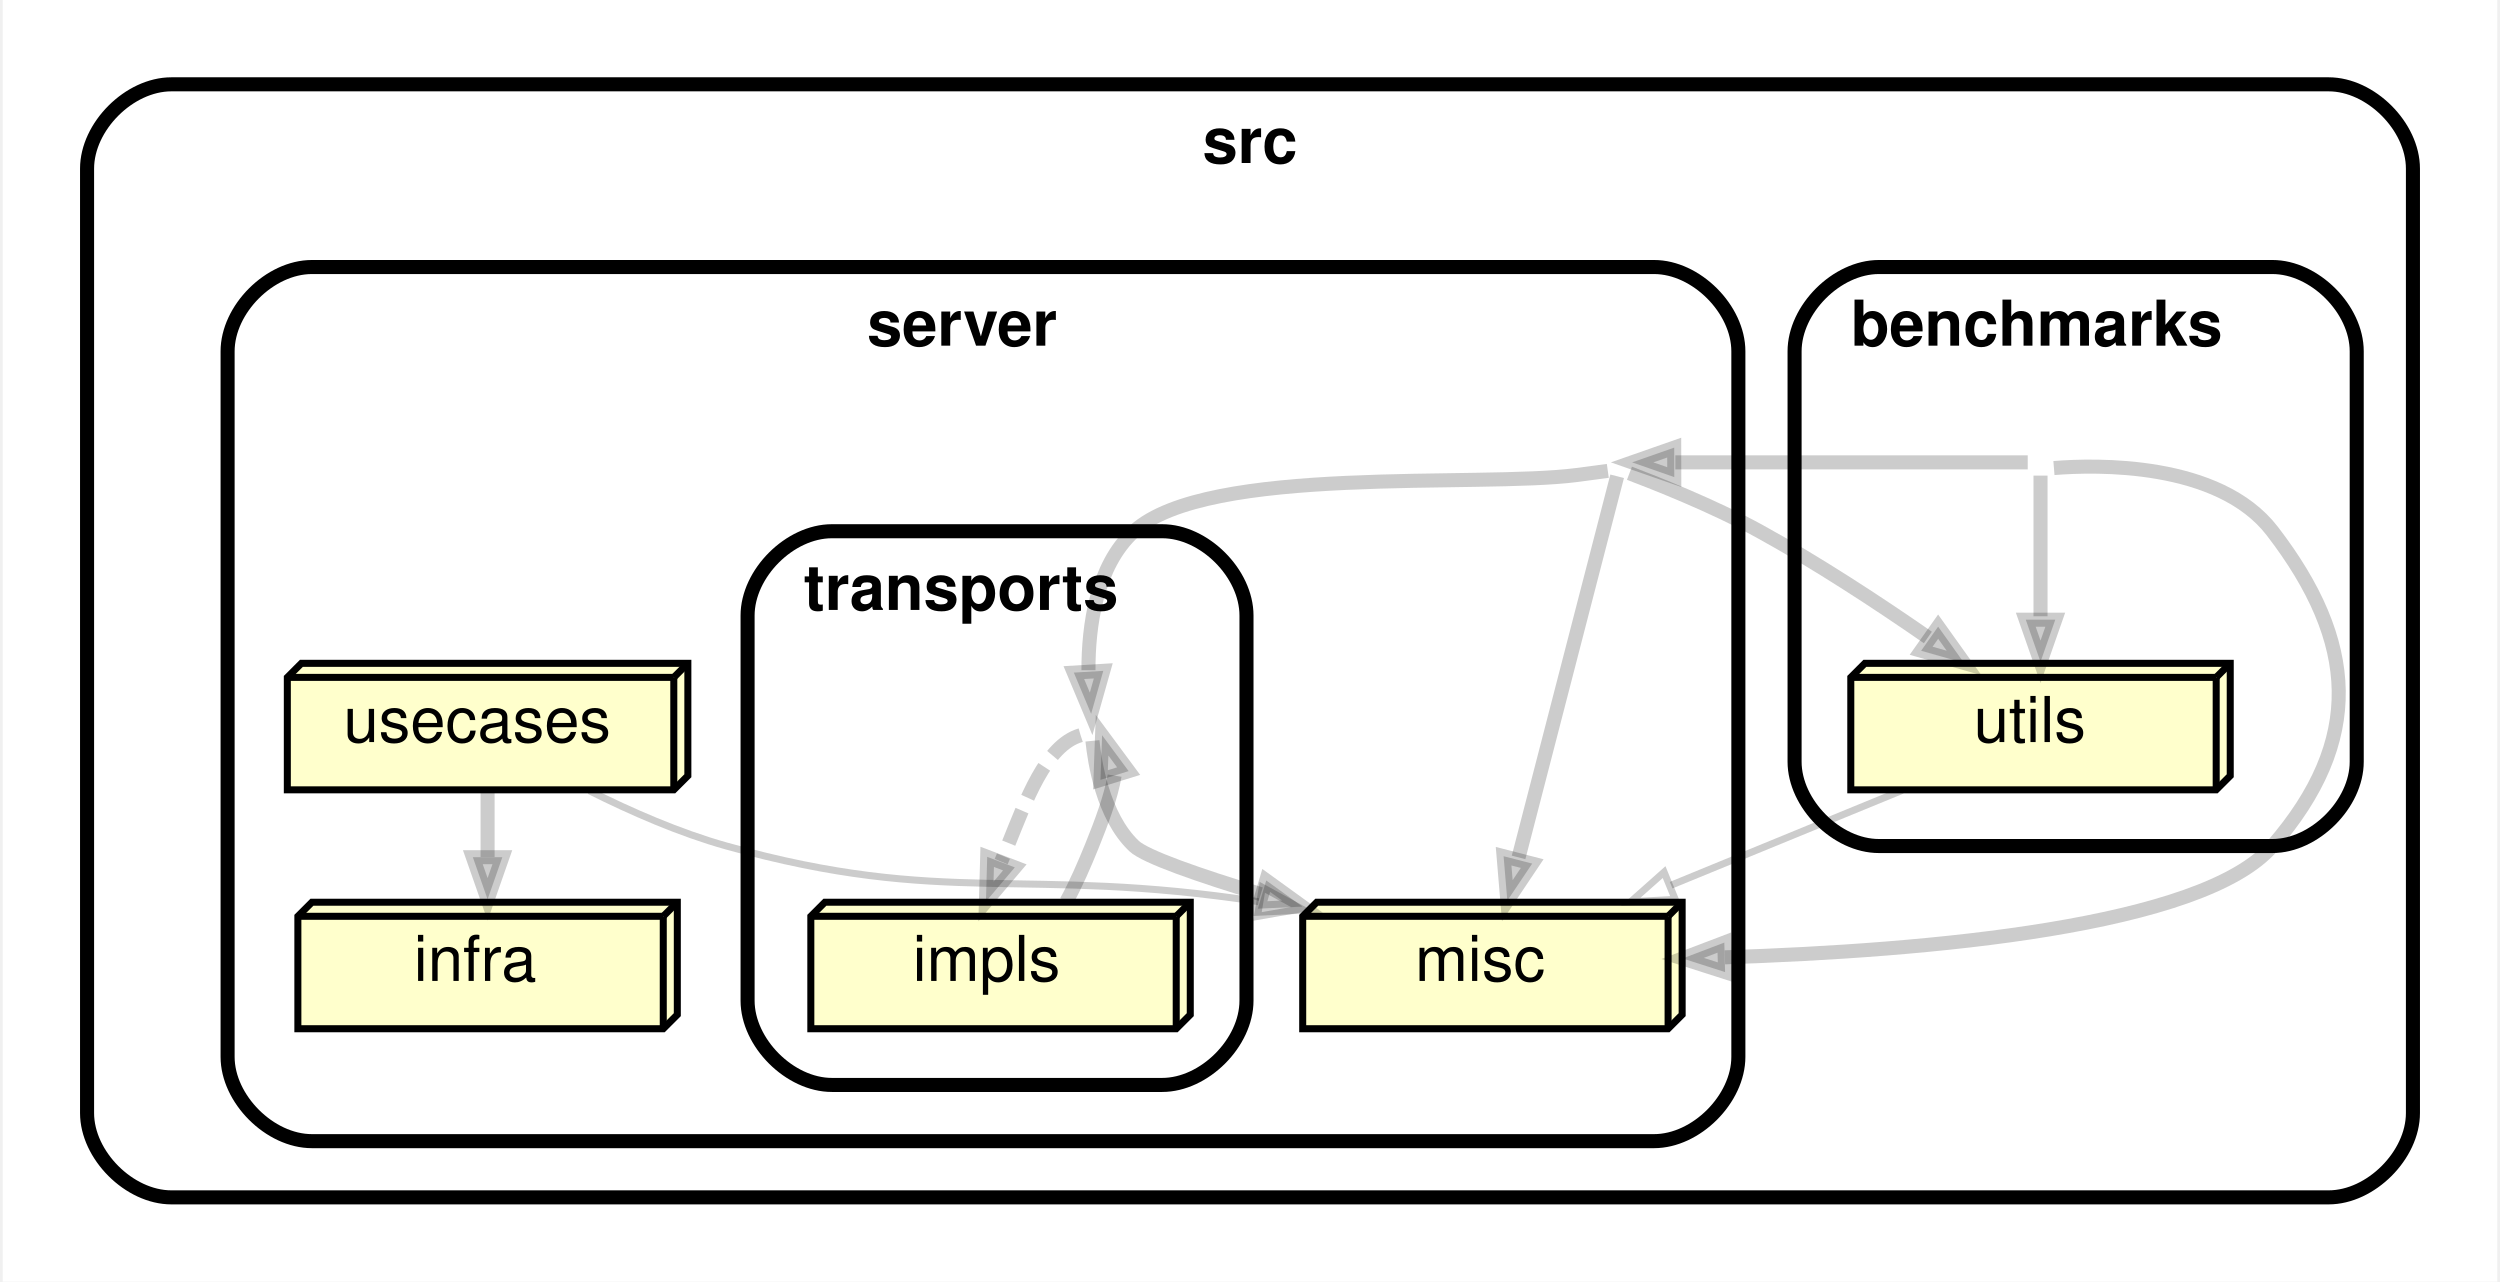
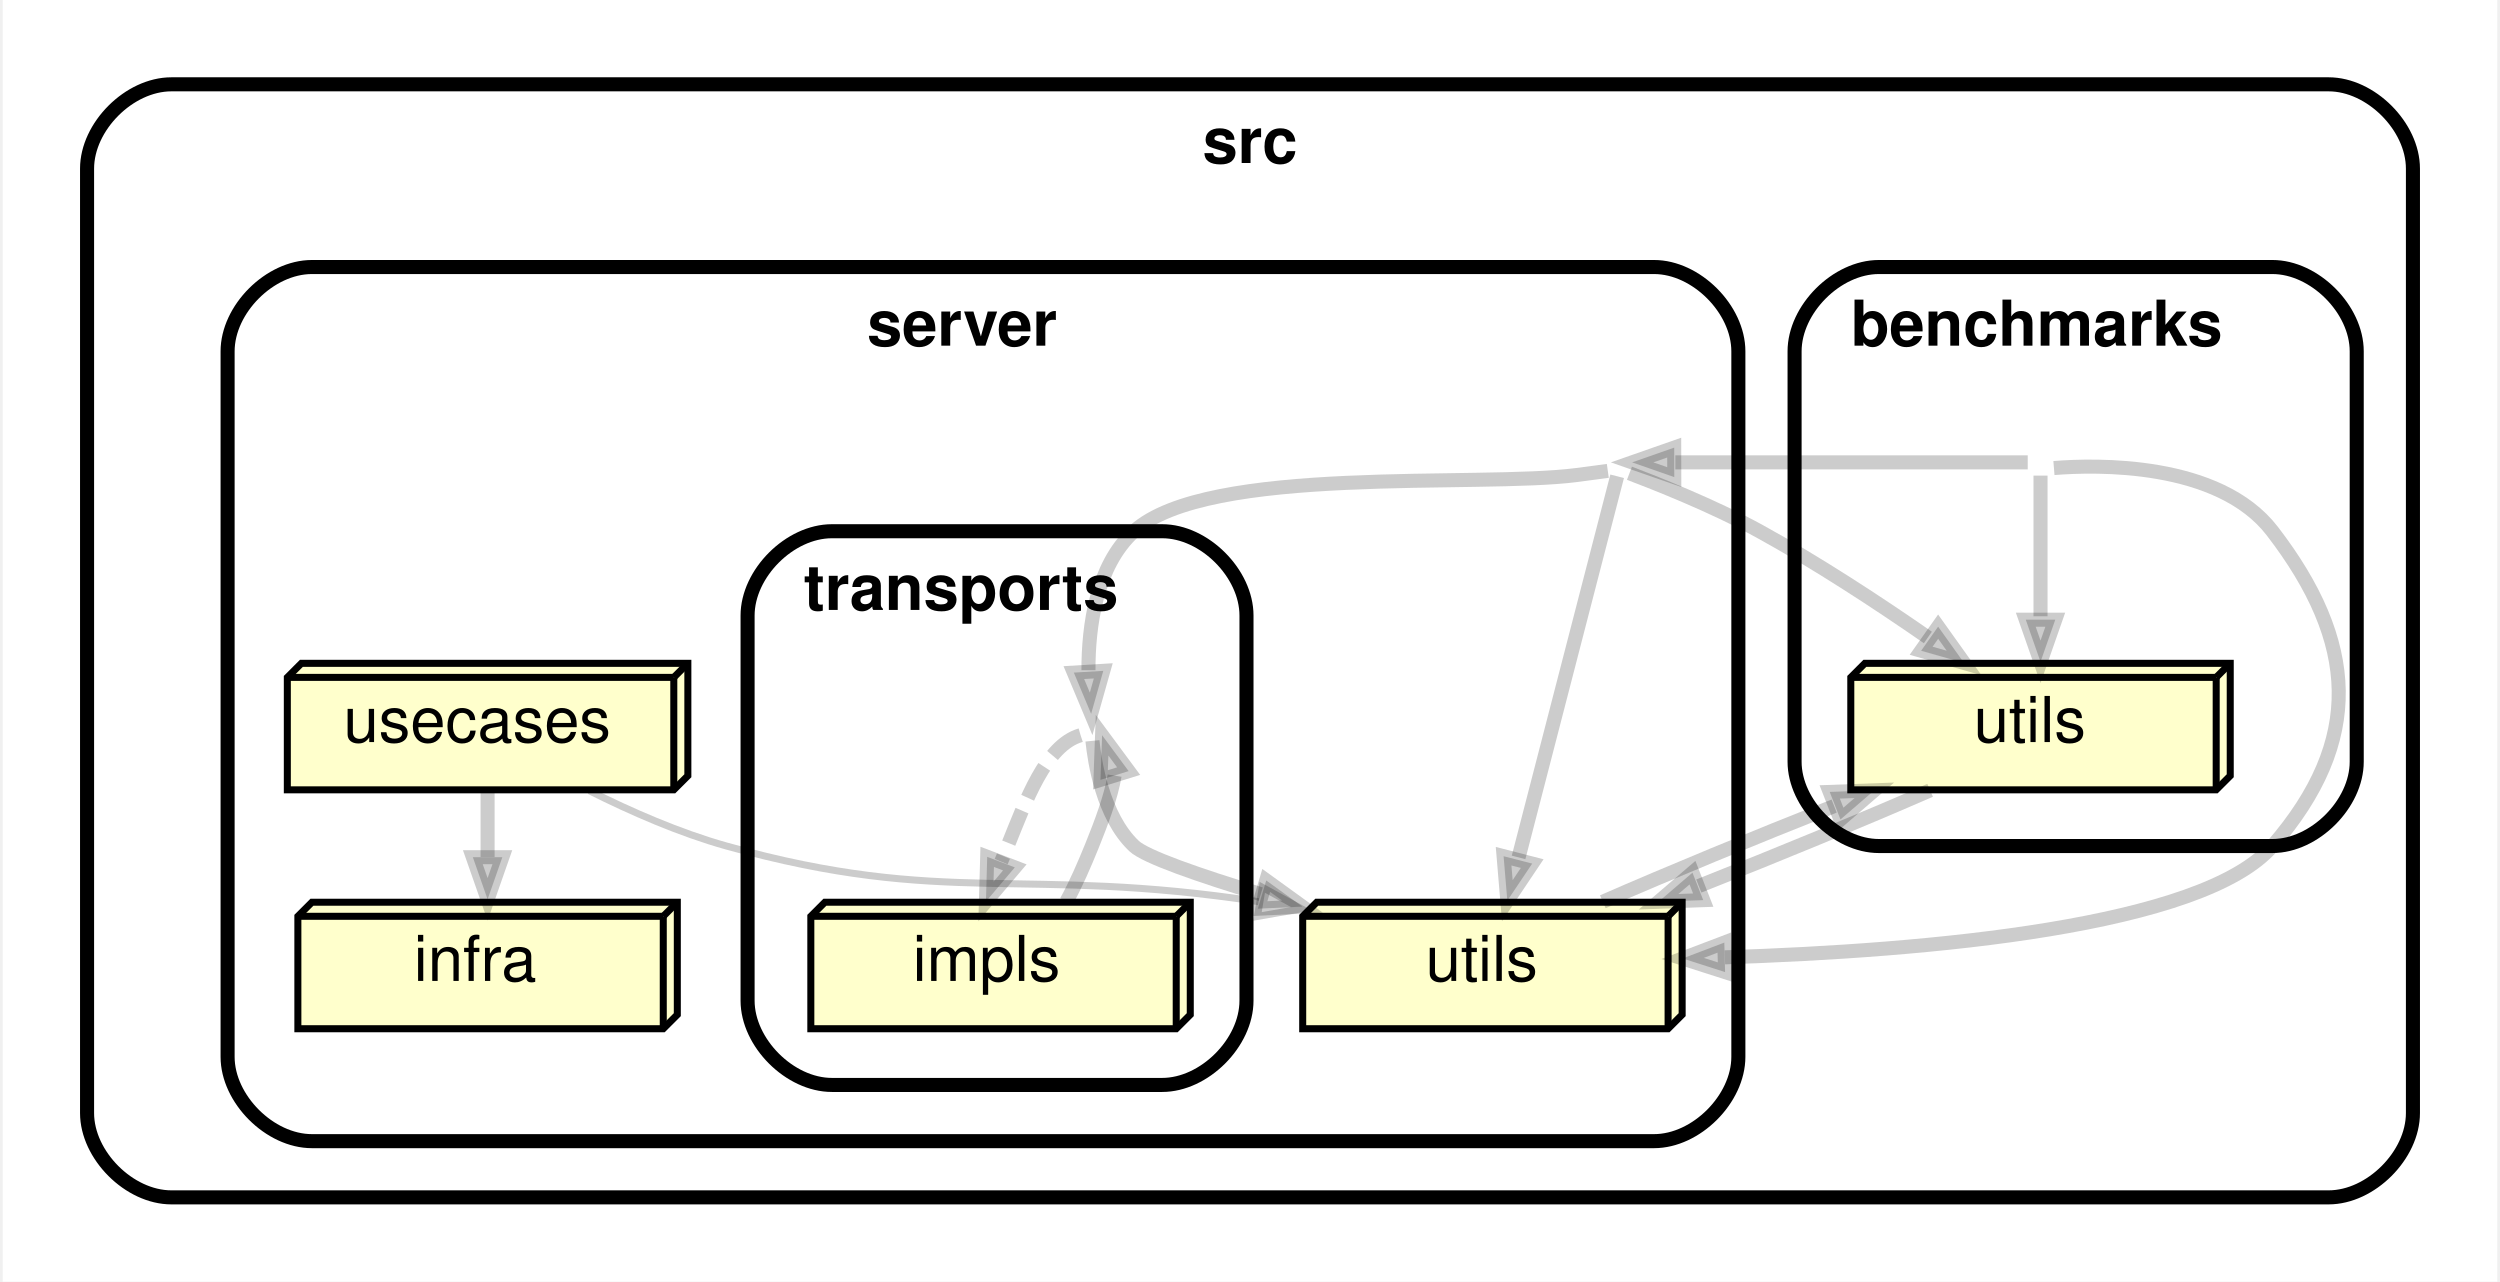
<svg xmlns="http://www.w3.org/2000/svg" xmlns:xlink="http://www.w3.org/1999/xlink" width="355pt" height="182pt" viewBox="0.00 0.00 355.00 182.40">
  <g id="graph0" class="graph" transform="scale(1 1) rotate(0) translate(4 178.4)">
    <polygon fill="white" stroke="transparent" points="-4,4 -4,-178.4 351,-178.4 351,4 -4,4" />
    <g id="clust1" class="cluster">
      <path fill="#ffffff" stroke="black" stroke-width="2" d="M20,-8C20,-8 327,-8 327,-8 333,-8 339,-14 339,-20 339,-20 339,-154.4 339,-154.4 339,-160.4 333,-166.4 327,-166.4 327,-166.4 20,-166.4 20,-166.4 14,-166.4 8,-160.4 8,-154.4 8,-154.4 8,-20 8,-20 8,-14 14,-8 20,-8" />
      <text text-anchor="middle" x="173.5" y="-155.2" font-family="Helvetica,sans-Serif" font-weight="bold" font-size="9.00">src</text>
    </g>
    <g id="clust2" class="cluster">
      <path fill="#ffffff" stroke="black" stroke-width="2" d="M263,-58C263,-58 319,-58 319,-58 325,-58 331,-64 331,-70 331,-70 331,-128.4 331,-128.4 331,-134.4 325,-140.4 319,-140.4 319,-140.4 263,-140.4 263,-140.4 257,-140.4 251,-134.4 251,-128.4 251,-128.4 251,-70 251,-70 251,-64 257,-58 263,-58" />
      <text text-anchor="start" x="259" y="-129.2" font-family="Helvetica,sans-Serif" font-weight="bold" font-size="9.00">benchmarks</text>
    </g>
    <g id="clust3" class="cluster">
      <path fill="#ffffff" stroke="black" stroke-width="2" d="M40,-16C40,-16 231,-16 231,-16 237,-16 243,-22 243,-28 243,-28 243,-128.4 243,-128.4 243,-134.4 237,-140.4 231,-140.4 231,-140.4 40,-140.4 40,-140.4 34,-140.4 28,-134.4 28,-128.4 28,-128.4 28,-28 28,-28 28,-22 34,-16 40,-16" />
      <text text-anchor="start" x="119" y="-129.2" font-family="Helvetica,sans-Serif" font-weight="bold" font-size="9.00">server</text>
    </g>
    <g id="clust4" class="cluster">
      <path fill="#ffffff" stroke="black" stroke-width="2" d="M114,-24C114,-24 161,-24 161,-24 167,-24 173,-30 173,-36 173,-36 173,-90.8 173,-90.8 173,-96.8 167,-102.8 161,-102.8 161,-102.8 114,-102.8 114,-102.8 108,-102.8 102,-96.8 102,-90.8 102,-90.8 102,-36 102,-36 102,-30 108,-24 114,-24" />
      <text text-anchor="start" x="110" y="-91.6" font-family="Helvetica,sans-Serif" font-weight="bold" font-size="9.00">transports</text>
    </g>
-     <g id="edge1" class="edge">
-       <path fill="none" stroke="#000000" stroke-width="2" stroke-opacity="0.2" d="M284.18,-112.6C267.47,-112.6 250.75,-112.6 234.03,-112.6" />
-       <polygon fill="#000000" fill-opacity="0.2" stroke="#000000" stroke-width="2" stroke-opacity="0.2" points="233.88,-110.5 227.88,-112.6 233.87,-114.7 233.88,-110.5" />
-     </g>
-     <g id="node4" class="node">
-       <g id="a_node4">
-         <a xlink:href="src/server/misc" xlink:title="misc">
+     <g id="node3" class="node">
+       <g id="a_node3">
+         <a xlink:href="src/server/utils" xlink:title="utils">
          <polygon fill="#ffffcc" stroke="black" points="235,-50 183,-50 181,-48 181,-32 233,-32 235,-34 235,-50" />
          <polyline fill="none" stroke="black" points="233,-48 181,-48 " />
          <polyline fill="none" stroke="black" points="233,-48 233,-32 " />
          <polyline fill="none" stroke="black" points="233,-48 235,-50 " />
-           <text text-anchor="start" x="197" y="-38.8" font-family="Helvetica,sans-Serif" font-size="9.00">misc</text>
+           <text text-anchor="start" x="198.5" y="-38.8" font-family="Helvetica,sans-Serif" font-size="9.00">utils</text>
        </a>
      </g>
    </g>
-     <g id="edge2" class="edge">
+     <g id="edge1" class="edge">
      <path fill="none" stroke="#000000" stroke-width="2" stroke-opacity="0.2" d="M287.91,-111.79C293.74,-112.26 311.34,-112.77 319,-102.8 331.13,-87.01 332.04,-73.05 319,-58 309.06,-46.53 270.06,-43.09 241.08,-42.16" />
      <polygon fill="#000000" fill-opacity="0.2" stroke="#000000" stroke-width="2" stroke-opacity="0.2" points="241.11,-40.06 235.06,-42 241,-44.26 241.11,-40.06" />
    </g>
-     <g id="node5" class="node">
-       <g id="a_node5">
+     <g id="node4" class="node">
+       <g id="a_node4">
        <a xlink:href="src/benchmarks/utils" xlink:title="utils">
          <polygon fill="#ffffcc" stroke="black" points="313,-84 261,-84 259,-82 259,-66 311,-66 313,-68 313,-84" />
          <polyline fill="none" stroke="black" points="311,-82 259,-82 " />
          <polyline fill="none" stroke="black" points="311,-82 311,-66 " />
          <polyline fill="none" stroke="black" points="311,-82 313,-84 " />
          <text text-anchor="start" x="276.5" y="-72.8" font-family="Helvetica,sans-Serif" font-size="9.00">utils</text>
        </a>
      </g>
    </g>
-     <g id="edge3" class="edge">
+     <g id="edge2" class="edge">
      <path fill="none" stroke="#000000" stroke-width="2" stroke-opacity="0.2" d="M286,-110.72C286,-107.91 286,-98.85 286,-90.7" />
      <polygon fill="#000000" fill-opacity="0.2" stroke="#000000" stroke-width="2" stroke-opacity="0.2" points="288.1,-90.21 286,-84.21 283.9,-90.21 288.1,-90.21" />
+     </g>
+     <g id="edge3" class="edge">
+       <path fill="none" stroke="#000000" stroke-width="2" stroke-opacity="0.2" d="M284.18,-112.6C267.47,-112.6 250.75,-112.6 234.03,-112.6" />
+       <polygon fill="#000000" fill-opacity="0.2" stroke="#000000" stroke-width="2" stroke-opacity="0.2" points="233.88,-110.5 227.88,-112.6 233.87,-114.7 233.88,-110.5" />
+     </g>
+     <g id="edge13" class="edge">
+       <path fill="none" stroke="#000000" stroke-width="2" stroke-opacity="0.2" d="M223.71,-50.07C233.17,-54.2 245.45,-59.28 256.63,-63.69" />
+       <polygon fill="#000000" fill-opacity="0.2" stroke="#000000" stroke-width="2" stroke-opacity="0.2" points="256,-65.7 262.35,-65.93 257.53,-61.78 256,-65.7" />
+     </g>
+     <g id="edge4" class="edge">
+       <path fill="none" stroke="#000000" stroke-width="2" stroke-opacity="0.2" d="M270.29,-65.93C260.82,-61.79 248.54,-56.72 237.37,-52.31" />
+       <polygon fill="#000000" fill-opacity="0.2" stroke="#000000" stroke-width="2" stroke-opacity="0.2" points="238,-50.3 231.64,-50.07 236.47,-54.21 238,-50.3" />
    </g>
    <g id="edge6" class="edge">
      <path fill="none" stroke="#000000" stroke-width="2" stroke-opacity="0.2" d="M225.75,-110.62C224.25,-104.82 216.47,-74.74 211.72,-56.38" />
      <polygon fill="#000000" fill-opacity="0.2" stroke="#000000" stroke-width="2" stroke-opacity="0.2" points="213.66,-55.5 210.12,-50.22 209.59,-56.55 213.66,-55.5" />
    </g>
    <g id="edge5" class="edge">
      <path fill="none" stroke="#000000" stroke-width="2" stroke-opacity="0.2" d="M227.5,-111.05C230.88,-109.77 239.35,-106.45 246,-102.8 254.17,-98.31 262.82,-92.64 269.97,-87.68" />
      <polygon fill="#000000" fill-opacity="0.2" stroke="#000000" stroke-width="2" stroke-opacity="0.2" points="271.43,-89.22 275.12,-84.05 269.01,-85.79 271.43,-89.22" />
    </g>
    <g id="edge7" class="edge">
      <path fill="none" stroke="#000000" stroke-width="2" stroke-opacity="0.2" d="M224.42,-111.39C223.21,-111.22 221.5,-111 220,-110.8 206.01,-108.98 167.44,-112.3 157,-102.8 151.57,-97.86 150.5,-89.16 150.51,-83.02" />
      <polygon fill="#000000" fill-opacity="0.2" stroke="#000000" stroke-width="2" stroke-opacity="0.2" points="152.62,-82.93 150.89,-76.81 148.43,-82.68 152.62,-82.93" />
-     </g>
-     <g id="edge4" class="edge">
-       <path fill="none" stroke="#000000" stroke-opacity="0.2" d="M266.32,-65.93C256.34,-61.83 244.11,-56.81 233.43,-52.43" />
-       <polygon fill="none" stroke="#000000" stroke-opacity="0.2" points="234.02,-50.41 227.68,-50.07 232.43,-54.29 234.02,-50.41" />
    </g>
    <g id="edge8" class="edge">
      <path fill="none" stroke="#000000" stroke-width="2" stroke-opacity="0.2" d="M151.08,-72.97C151.36,-70.15 152.52,-62.24 157,-58 158.62,-56.47 166.19,-53.84 175.03,-51.15" />
      <polygon fill="#000000" fill-opacity="0.2" stroke="#000000" stroke-width="2" stroke-opacity="0.2" points="175.81,-53.1 180.96,-49.38 174.61,-49.08 175.81,-53.1" />
    </g>
    <g id="node8" class="node">
      <g id="a_node8">
        <a xlink:href="src/server/transports/impls" xlink:title="impls">
          <polygon fill="#ffffcc" stroke="black" points="165,-50 113,-50 111,-48 111,-32 163,-32 165,-34 165,-50" />
          <polyline fill="none" stroke="black" points="163,-48 111,-48 " />
          <polyline fill="none" stroke="black" points="163,-48 163,-32 " />
          <polyline fill="none" stroke="black" points="163,-48 165,-50 " />
          <text text-anchor="start" x="125.5" y="-38.8" font-family="Helvetica,sans-Serif" font-size="9.00">impls</text>
        </a>
      </g>
    </g>
    <g id="edge9" class="edge">
      <path fill="none" stroke="#000000" stroke-width="2" stroke-dasharray="5,2" stroke-opacity="0.2" d="M149.39,-73.77C144.41,-72.34 141.59,-64.38 139,-58 138.7,-57.27 138.4,-56.53 138.09,-55.78" />
      <polygon fill="#000000" fill-opacity="0.2" stroke="#000000" stroke-width="2" stroke-opacity="0.2" points="140.03,-54.96 135.92,-50.1 136.1,-56.46 140.03,-54.96" />
    </g>
    <g id="node7" class="node">
      <g id="a_node7">
        <a xlink:href="src/server/infra" xlink:title="infra">
          <polygon fill="#ffffcc" stroke="black" points="92,-50 40,-50 38,-48 38,-32 90,-32 92,-34 92,-50" />
          <polyline fill="none" stroke="black" points="90,-48 38,-48 " />
          <polyline fill="none" stroke="black" points="90,-48 90,-32 " />
          <polyline fill="none" stroke="black" points="90,-48 92,-50 " />
          <text text-anchor="start" x="54.5" y="-38.8" font-family="Helvetica,sans-Serif" font-size="9.00">infra</text>
        </a>
      </g>
    </g>
    <g id="edge10" class="edge">
      <path fill="none" stroke="#000000" stroke-width="2" stroke-opacity="0.2" d="M147.37,-50.1C148.75,-52.62 149.95,-55.42 151,-58 152.33,-61.29 153.73,-65 154.23,-68.02" />
      <polygon fill="#000000" fill-opacity="0.2" stroke="#000000" stroke-width="2" stroke-opacity="0.2" points="152.22,-67.42 152.45,-73.77 156.23,-68.66 152.22,-67.42" />
    </g>
    <g id="node9" class="node">
      <g id="a_node9">
        <a xlink:href="src/server/usecases" xlink:title="usecases">
          <polygon fill="#ffffcc" stroke="black" points="93.5,-84 38.5,-84 36.5,-82 36.5,-66 91.5,-66 93.5,-68 93.5,-84" />
          <polyline fill="none" stroke="black" points="91.5,-82 36.5,-82 " />
          <polyline fill="none" stroke="black" points="91.5,-82 91.5,-66 " />
          <polyline fill="none" stroke="black" points="91.5,-82 93.5,-84 " />
          <text text-anchor="start" x="44.5" y="-72.8" font-family="Helvetica,sans-Serif" font-size="9.00">usecases</text>
        </a>
      </g>
    </g>
    <g id="edge11" class="edge">
      <path fill="none" stroke="#000000" stroke-opacity="0.2" d="M79.48,-65.87C85.36,-62.92 92.34,-59.86 99,-58 130.33,-49.27 140.95,-55.23 174.72,-50.08" />
      <polygon fill="none" stroke="#000000" stroke-opacity="0.2" points="175.25,-52.12 180.82,-49.07 174.56,-47.98 175.25,-52.12" />
    </g>
    <g id="edge12" class="edge">
      <path fill="none" stroke="#000000" stroke-width="2" stroke-opacity="0.2" d="M65,-65.93C65,-63.04 65,-59.69 65,-56.43" />
      <polygon fill="#000000" fill-opacity="0.2" stroke="#000000" stroke-width="2" stroke-opacity="0.2" points="67.1,-56.41 65,-50.41 62.9,-56.41 67.1,-56.41" />
    </g>
  </g>
</svg>
